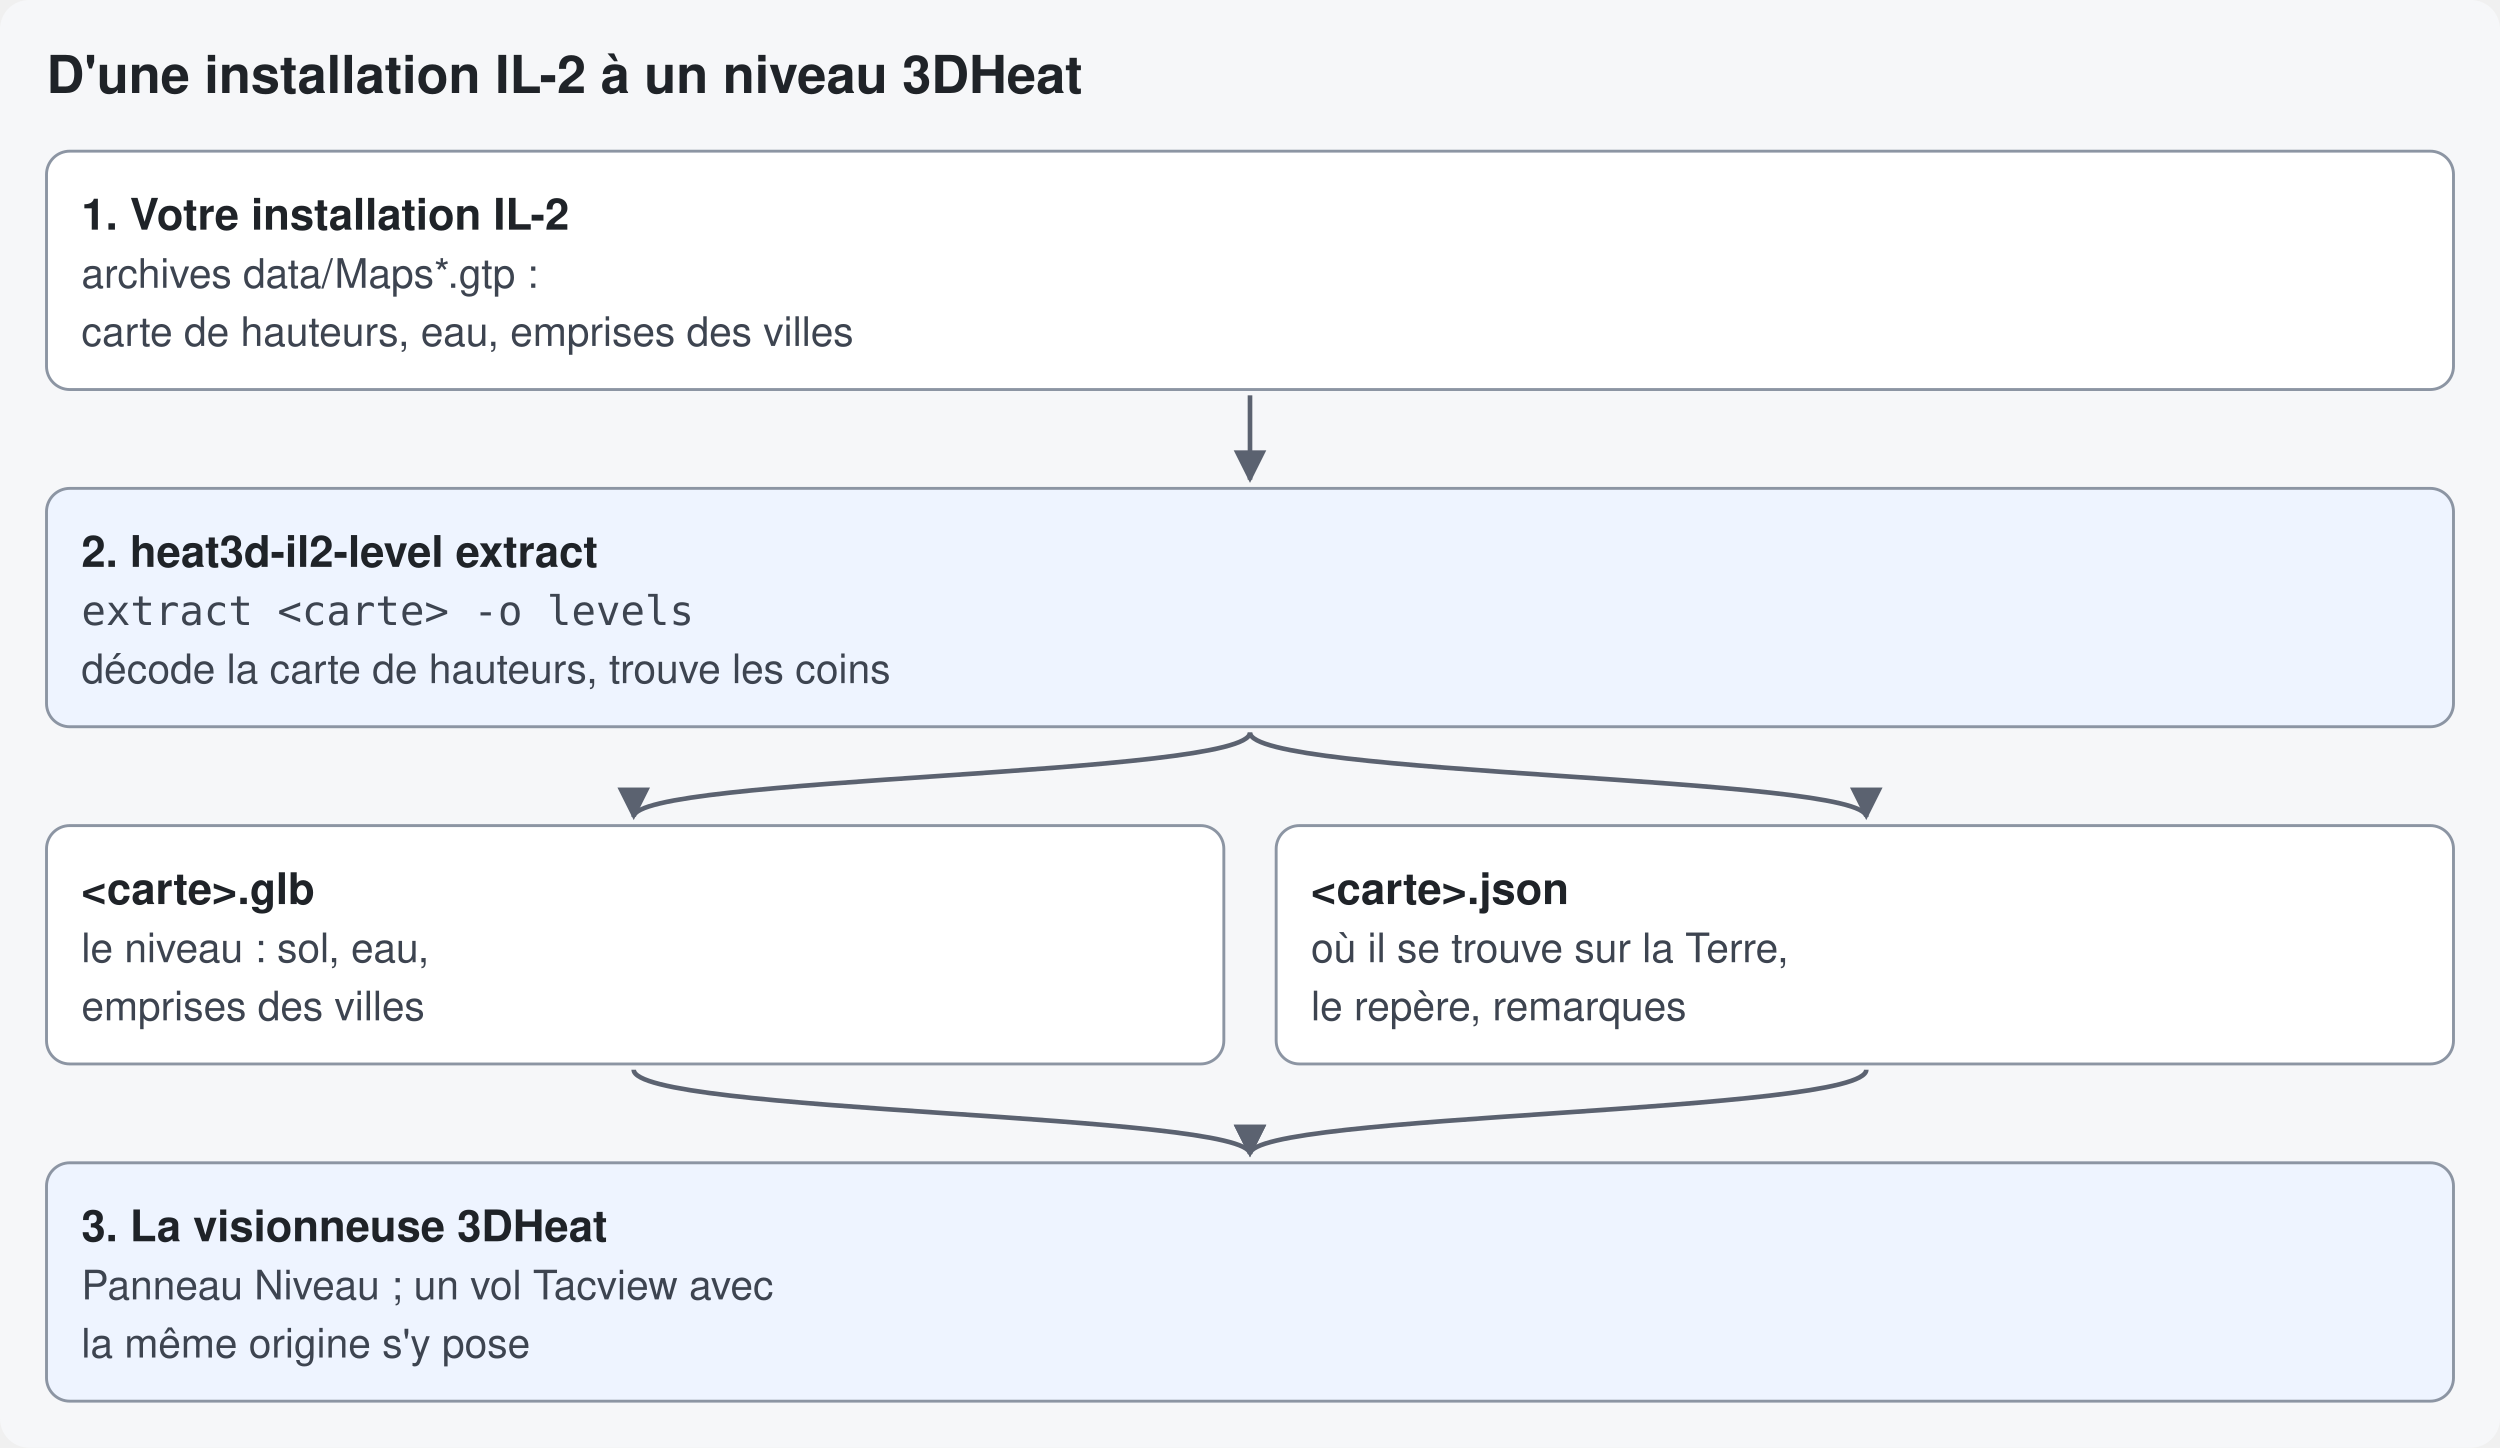
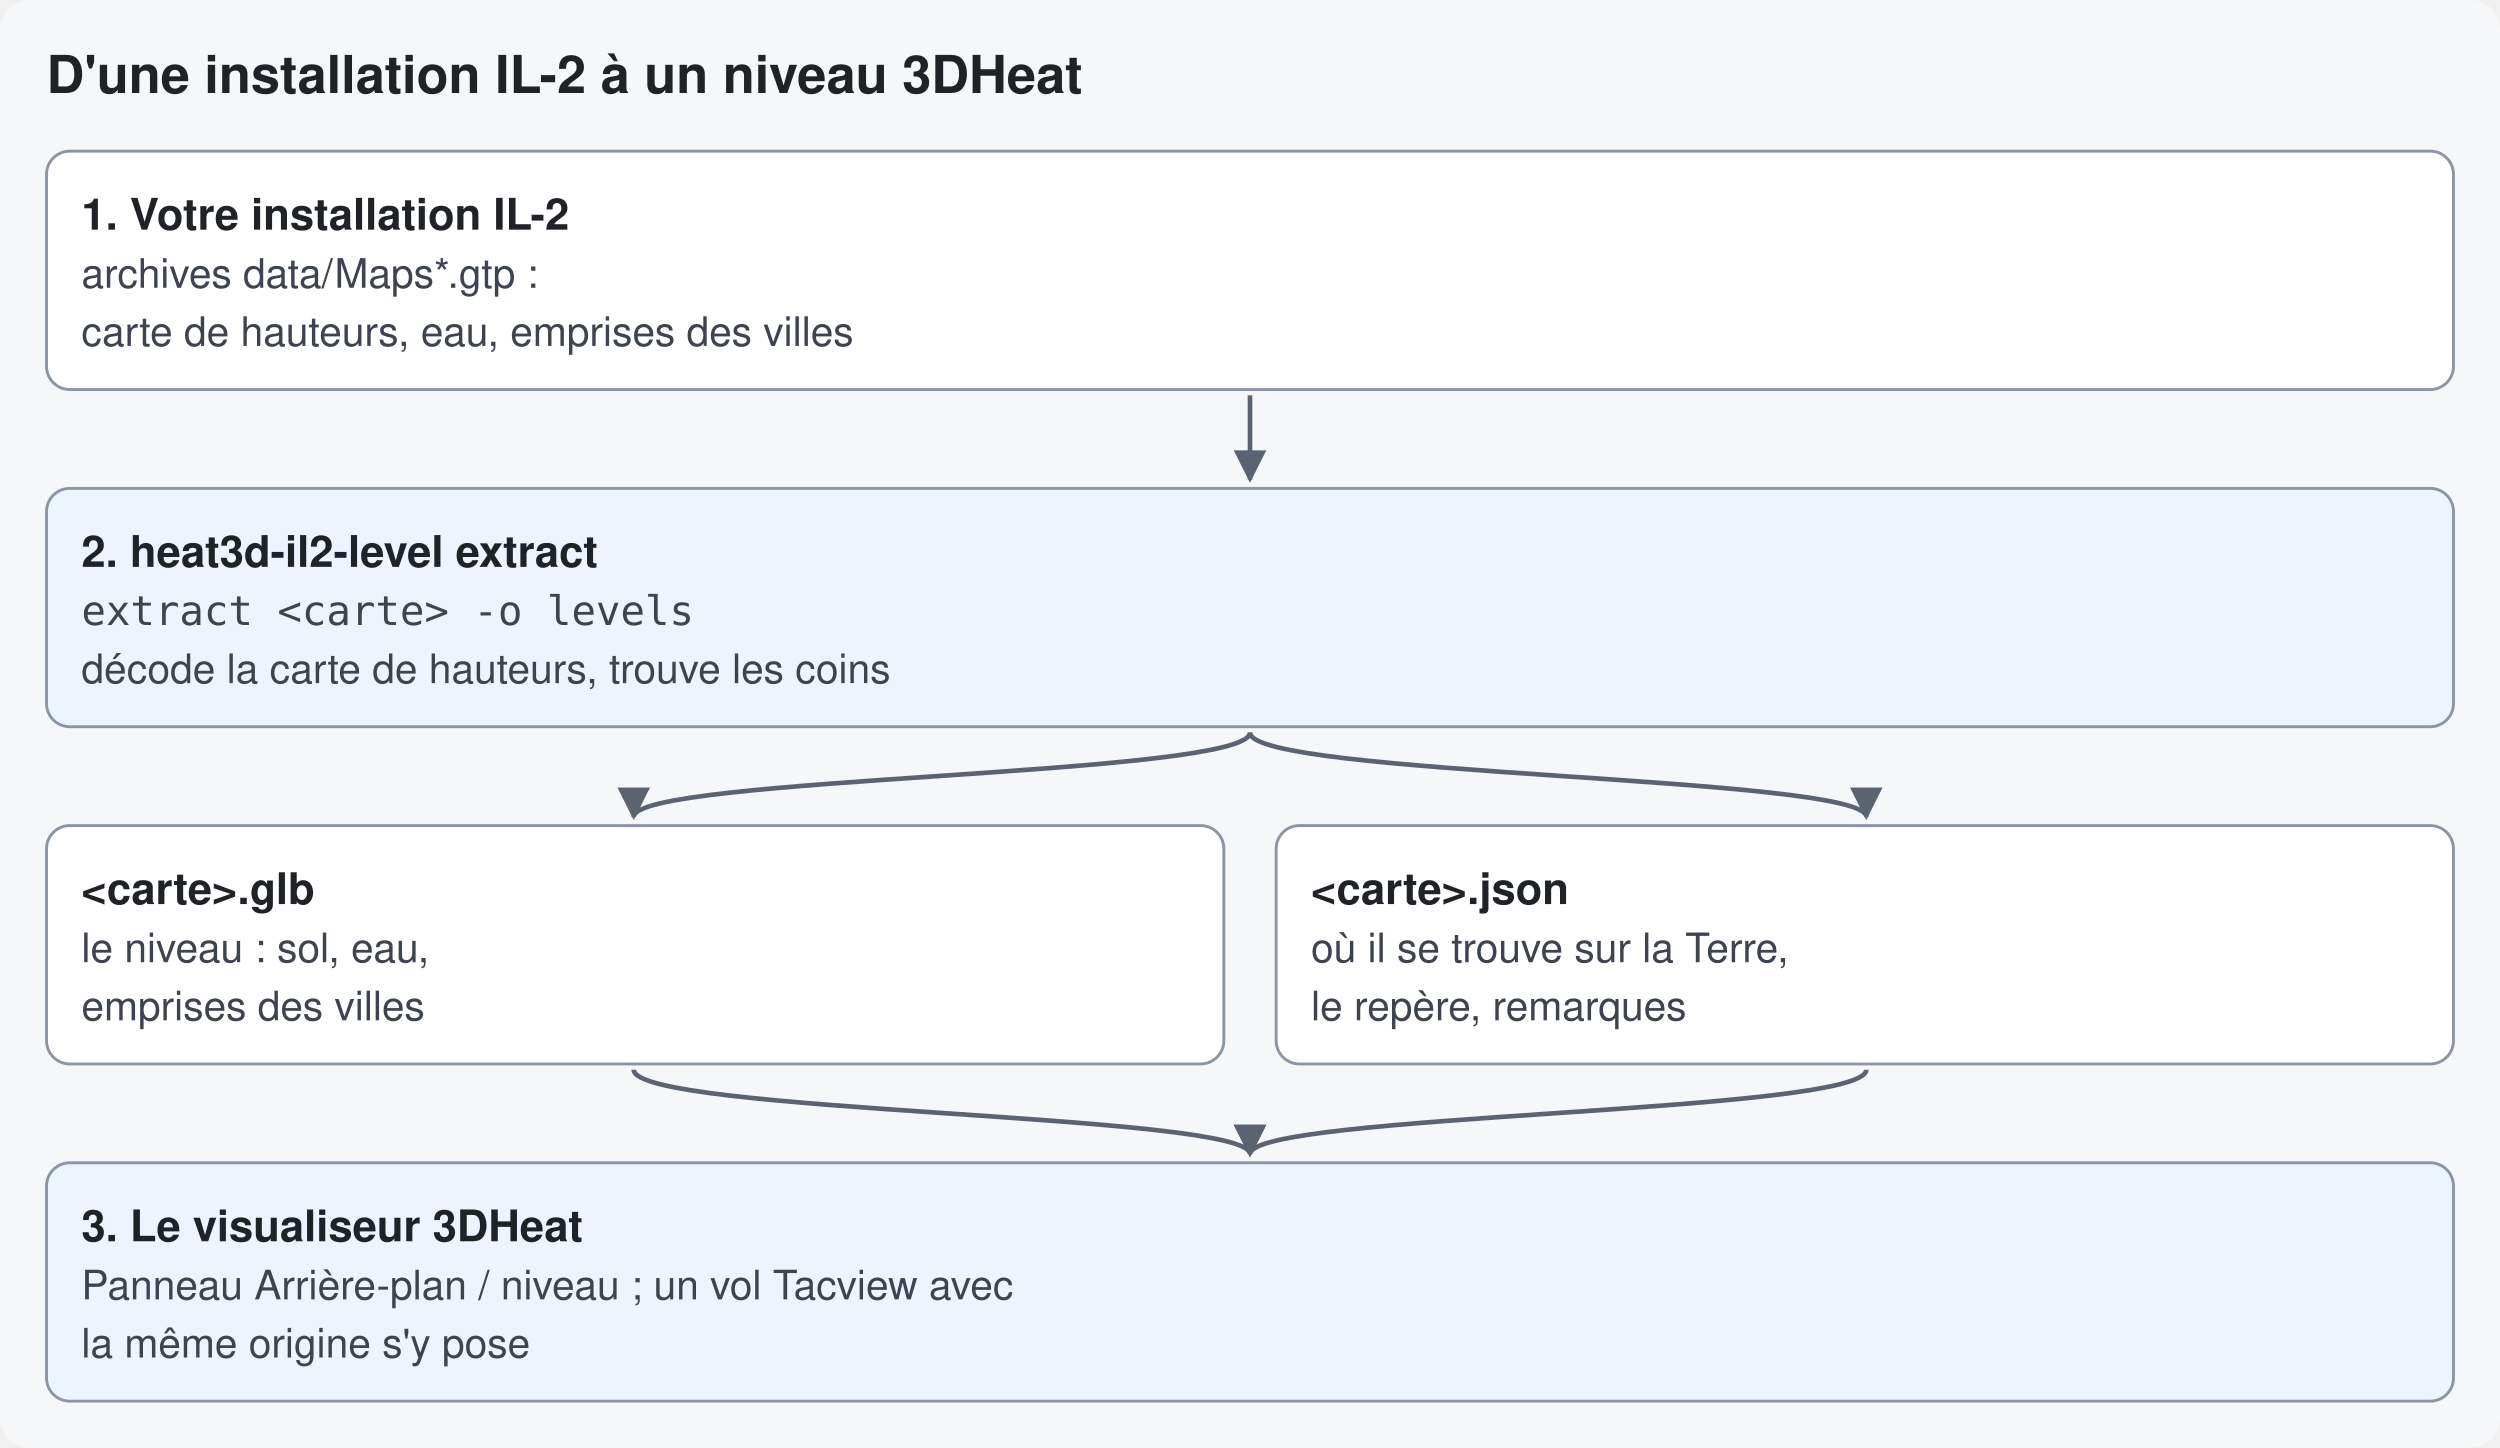
<svg xmlns="http://www.w3.org/2000/svg" width="860" height="498" viewBox="0 0 860 498" font-family="Segoe UI,Helvetica,Arial,sans-serif">
  <defs>
    <marker id="a" viewBox="0 0 10 10" refX="9" refY="5" markerWidth="7" markerHeight="7" orient="auto">
      <path d="M0,0L10,5L0,10z" fill="#5b6270" />
    </marker>
  </defs>
  <rect width="860" height="498" rx="10" fill="#f6f7f9" />
  <text x="16" y="32" font-size="18" fill="#1f2328" font-weight="600">D'une installation IL-2 à un niveau 3DHeat</text>
  <rect x="16" y="52" width="828" height="82" rx="8" fill="#ffffff" stroke="#8c95a3" />
  <text x="28" y="79" font-size="15" fill="#1f2328" font-weight="600">1. Votre installation IL-2</text>
  <text x="28" y="99" font-size="14" fill="#3d4450">archives data/Maps*.gtp :</text>
  <text x="28" y="119" font-size="14" fill="#3d4450">carte de hauteurs, eau, emprises des villes</text>
  <rect x="16" y="168" width="828" height="82" rx="8" fill="#eef4ff" stroke="#8c95a3" />
  <text x="28" y="195" font-size="15" fill="#1f2328" font-weight="600">2. heat3d-il2-level extract</text>
  <text x="28" y="215" font-size="14" fill="#3d4450" font-family="Consolas,Menlo,monospace">extract &lt;carte&gt; -o levels</text>
  <text x="28" y="235" font-size="14" fill="#3d4450">décode la carte de hauteurs, trouve les coins</text>
  <path d="M430,136 C430,151.0 430,151.0 430,165" fill="none" stroke="#5b6270" stroke-width="1.6" marker-end="url(#a)" />
  <rect x="16" y="284" width="405" height="82" rx="8" fill="#ffffff" stroke="#8c95a3" />
  <text x="28" y="311" font-size="15" fill="#1f2328" font-weight="600">&lt;carte&gt;.glb</text>
  <text x="28" y="331" font-size="14" fill="#3d4450">le niveau : sol, eau,</text>
  <text x="28" y="351" font-size="14" fill="#3d4450">emprises des villes</text>
  <rect x="439" y="284" width="405" height="82" rx="8" fill="#ffffff" stroke="#8c95a3" />
  <text x="451" y="311" font-size="15" fill="#1f2328" font-weight="600">&lt;carte&gt;.json</text>
  <text x="451" y="331" font-size="14" fill="#3d4450">où il se trouve sur la Terre,</text>
  <text x="451" y="351" font-size="14" fill="#3d4450">le repère, remarques</text>
  <path d="M430,252 C430,267.0 218,267.0 218,281" fill="none" stroke="#5b6270" stroke-width="1.6" marker-end="url(#a)" />
  <path d="M430,252 C430,267.0 642,267.0 642,281" fill="none" stroke="#5b6270" stroke-width="1.6" marker-end="url(#a)" />
  <rect x="16" y="400" width="828" height="82" rx="8" fill="#eef4ff" stroke="#8c95a3" />
-   <text x="28" y="427" font-size="15" fill="#1f2328" font-weight="600">3. La visionneuse 3DHeat</text>
-   <text x="28" y="447" font-size="14" fill="#3d4450">Panneau Niveau ; un vol Tacview avec</text>
+   <text x="28" y="427" font-size="15" fill="#1f2328" font-weight="600">3. Le visualiseur 3DHeat</text>
+   <text x="28" y="447" font-size="14" fill="#3d4450">Panneau Arrière-plan / niveau ; un vol Tacview avec</text>
  <text x="28" y="467" font-size="14" fill="#3d4450">la même origine s'y pose</text>
  <path d="M218,368 C218,383.0 430,383.0 430,397" fill="none" stroke="#5b6270" stroke-width="1.6" marker-end="url(#a)" />
  <path d="M642,368 C642,383.0 430,383.0 430,397" fill="none" stroke="#5b6270" stroke-width="1.6" marker-end="url(#a)" />
</svg>
